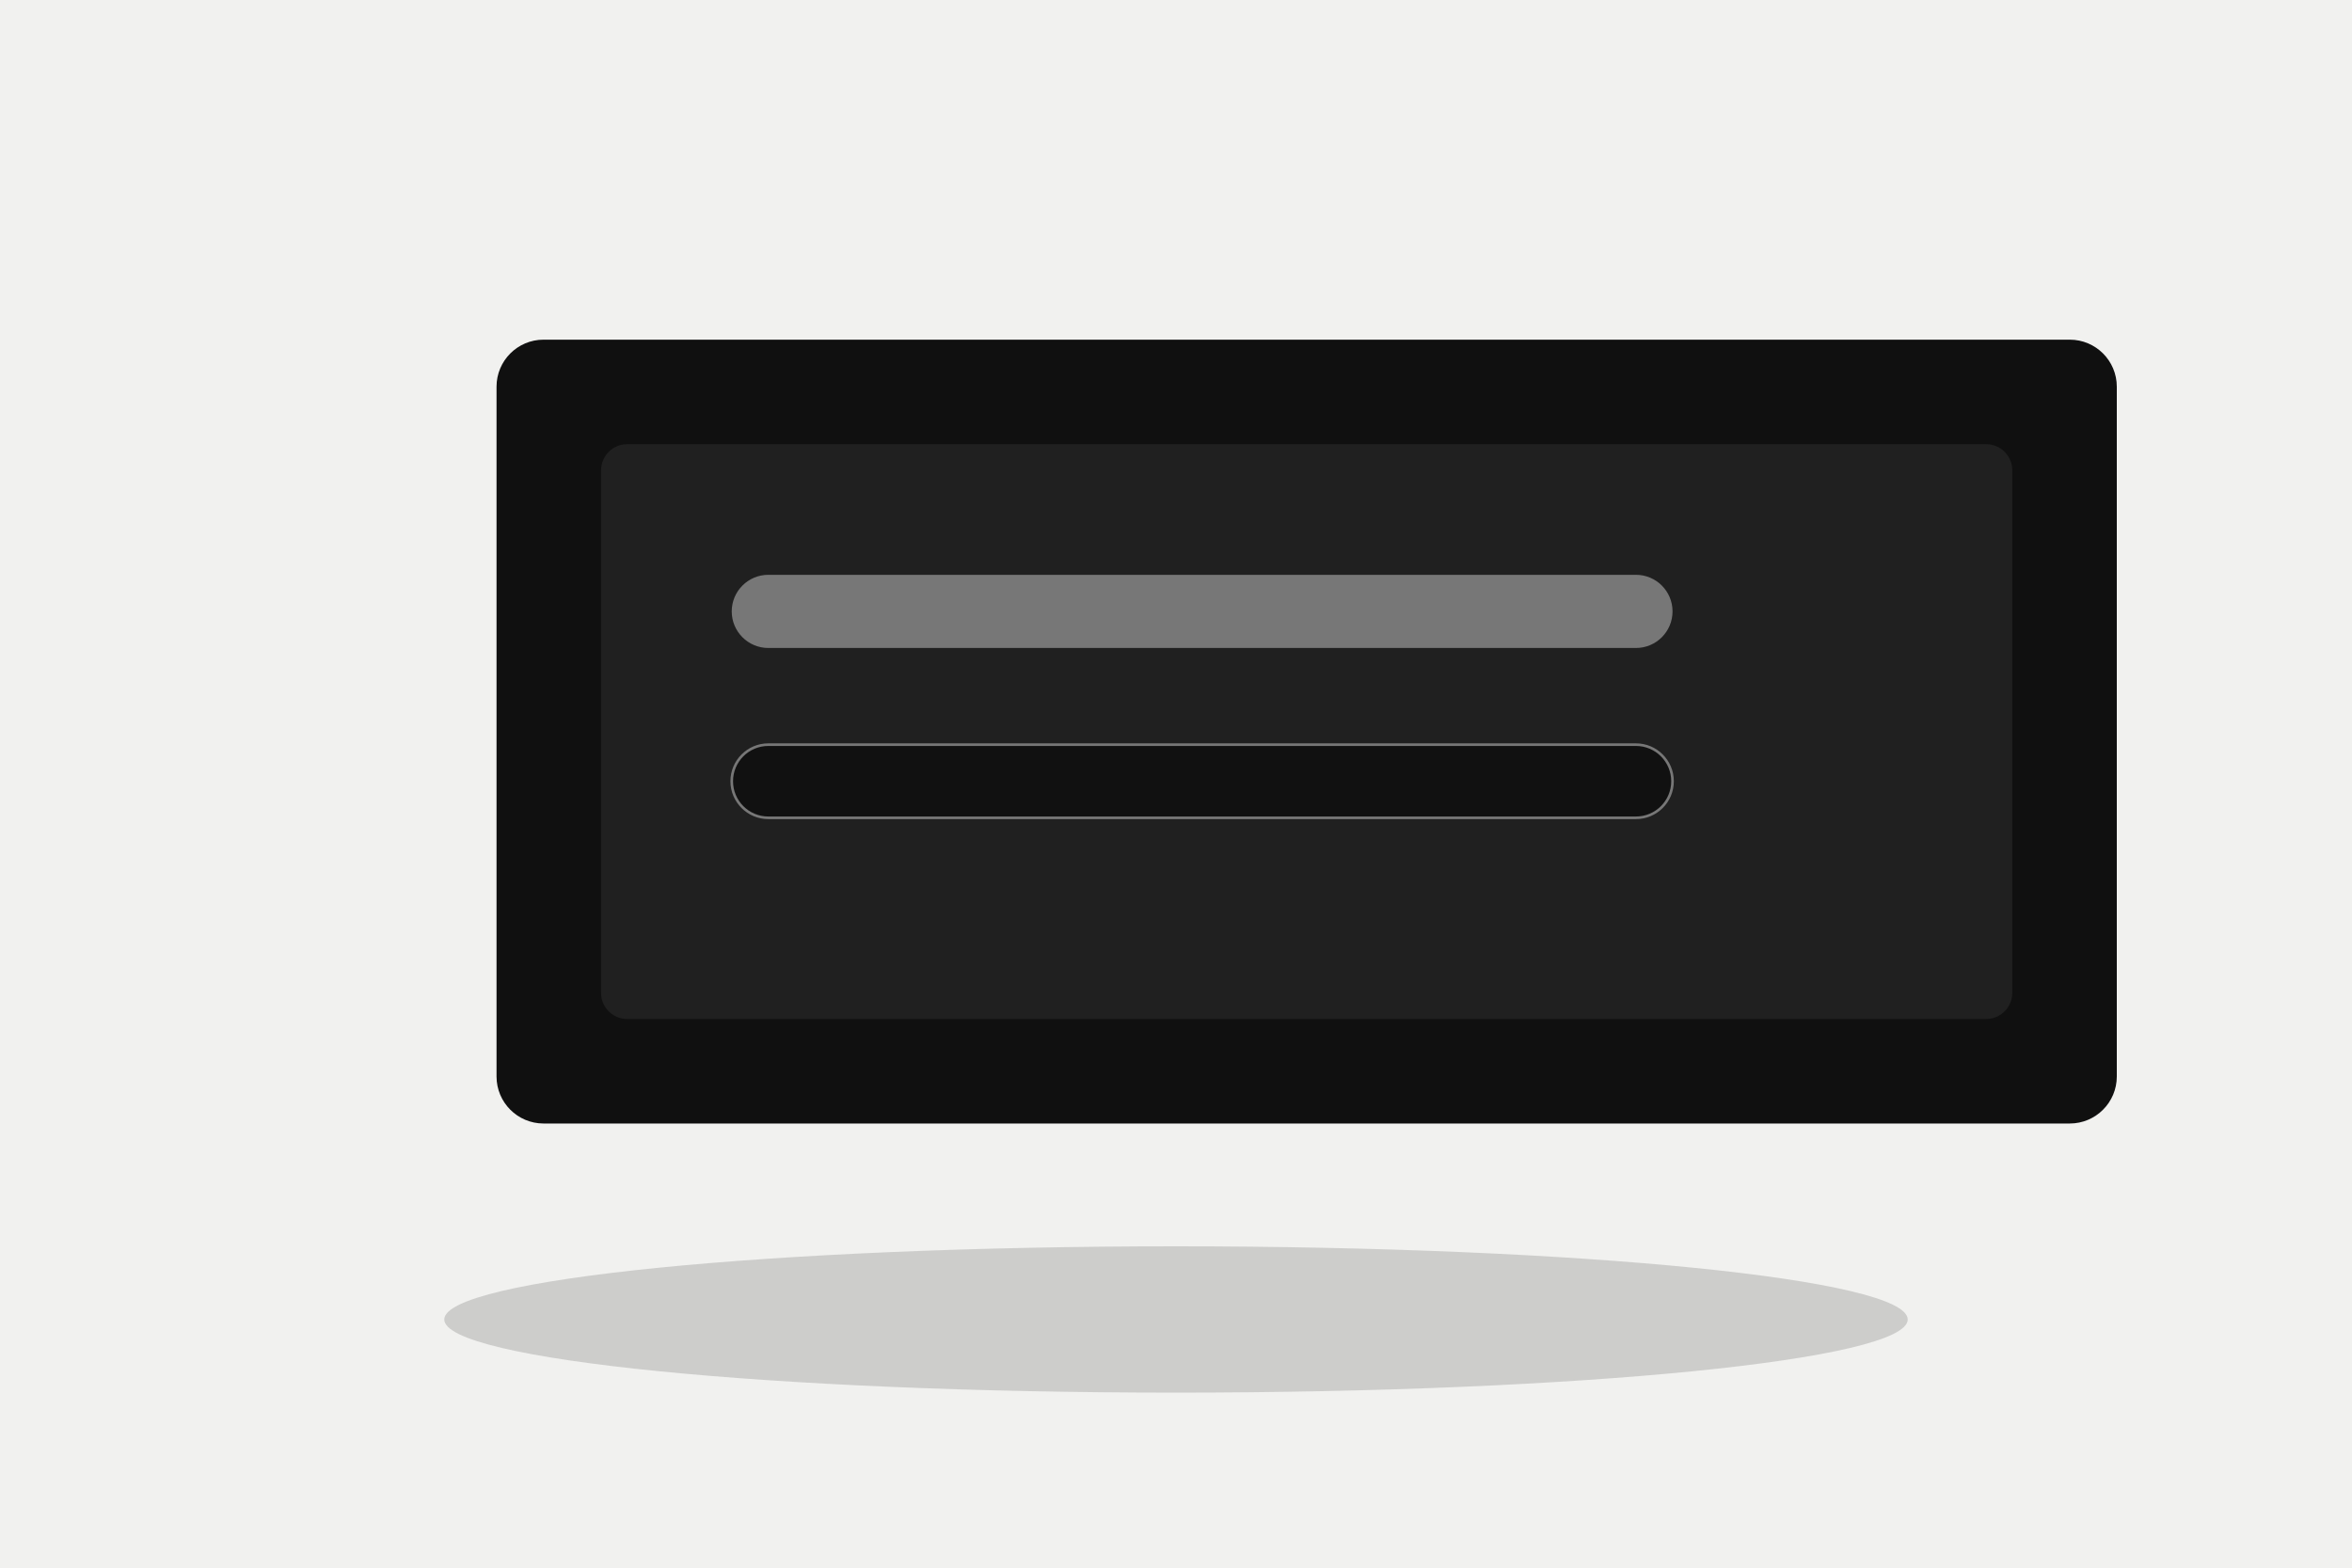
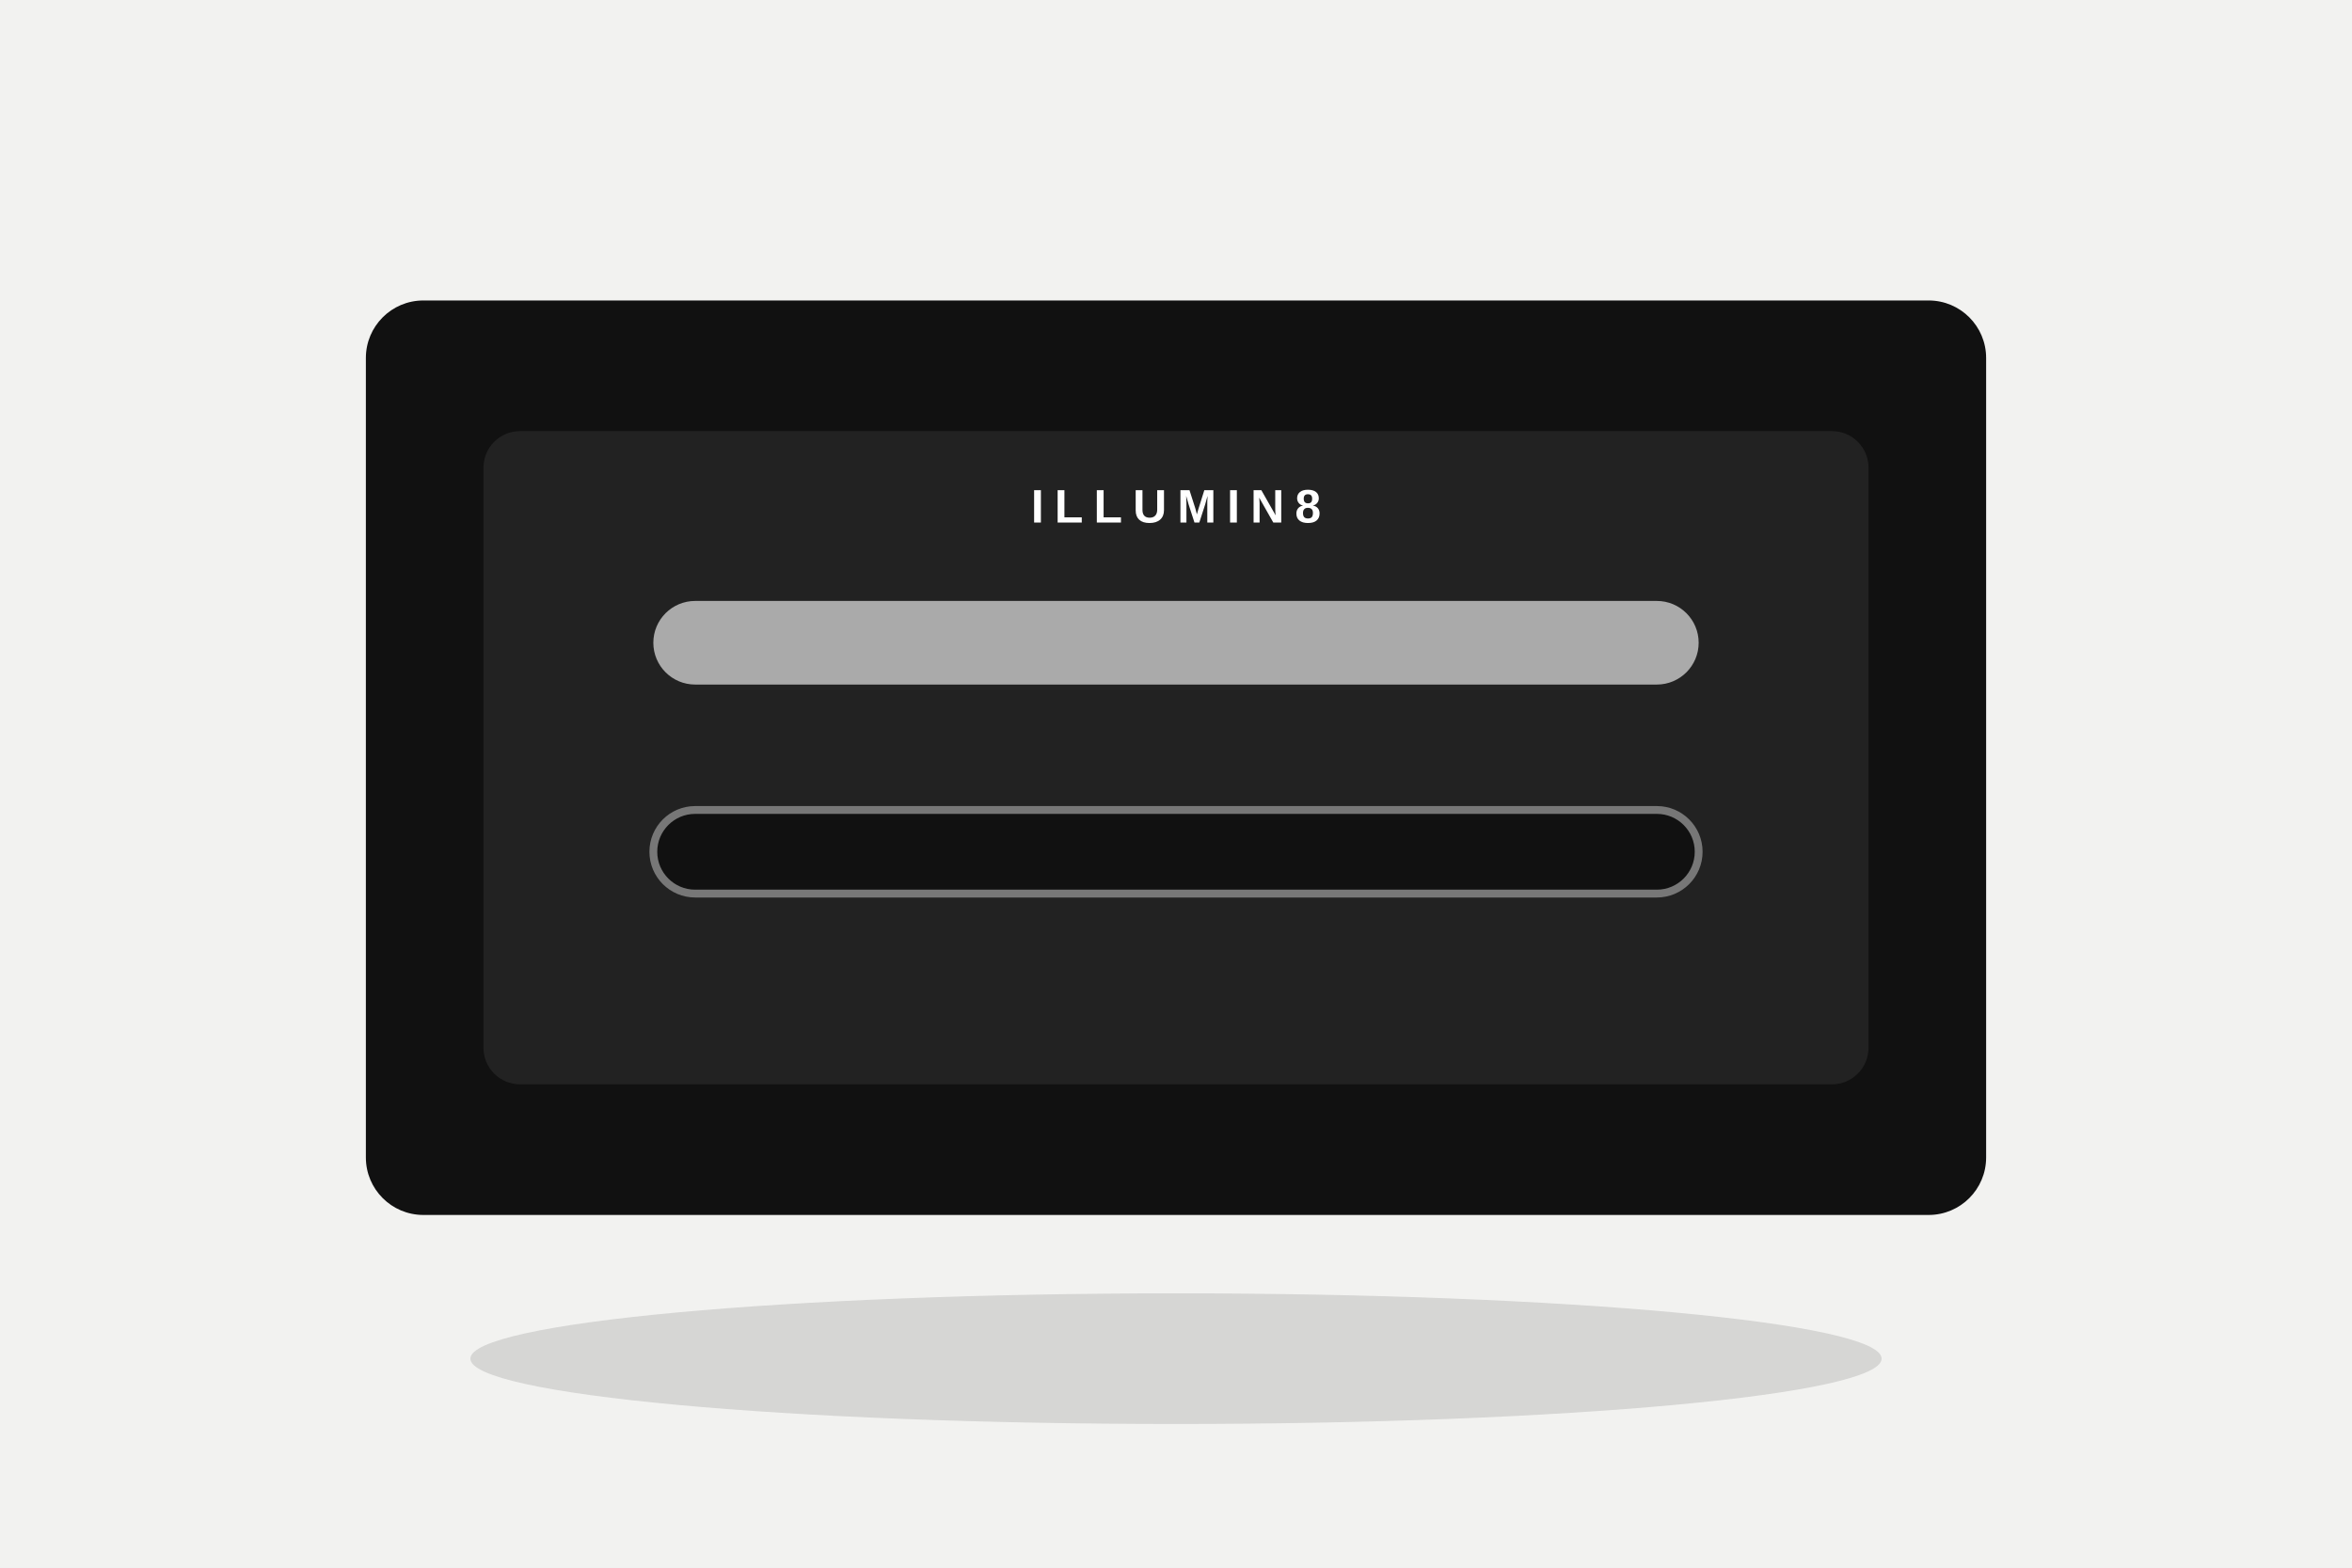
<svg xmlns="http://www.w3.org/2000/svg" viewBox="0 0 900 600">
-   <rect width="900" height="600" fill="#f1f1ef" />
-   <ellipse cx="450" cy="505" rx="280" ry="28" fill="#000" opacity=".15" />
-   <rect x="190" y="130" width="620" height="300" rx="18" fill="#101010" />
-   <rect x="230" y="170" width="540" height="220" rx="10" fill="#202020" />
-   <rect x="280" y="220" width="360" height="28" rx="14" fill="#777" />
-   <rect x="280" y="285" width="360" height="28" rx="14" fill="#111" stroke="#777" />
+   <rect width="900" height="600" fill="#f2f2f0" />
+   <ellipse cx="450" cy="520" rx="270" ry="25" fill="#000" opacity=".12" />
+   <rect x="140" y="115" width="620" height="350" rx="22" fill="#111" />
+   <rect x="185" y="165" width="530" height="250" rx="14" fill="#222" />
+   <rect x="250" y="230" width="400" height="32" rx="16" fill="#aaa" />
+   <rect x="250" y="310" width="400" height="32" rx="16" fill="#111" stroke="#777" stroke-width="3" />
+   <text x="450" y="200" text-anchor="middle" font-family="Arial,sans-serif" font-size="18" font-weight="700" letter-spacing="4" fill="#fff">ILLUMIN8</text>
</svg>
